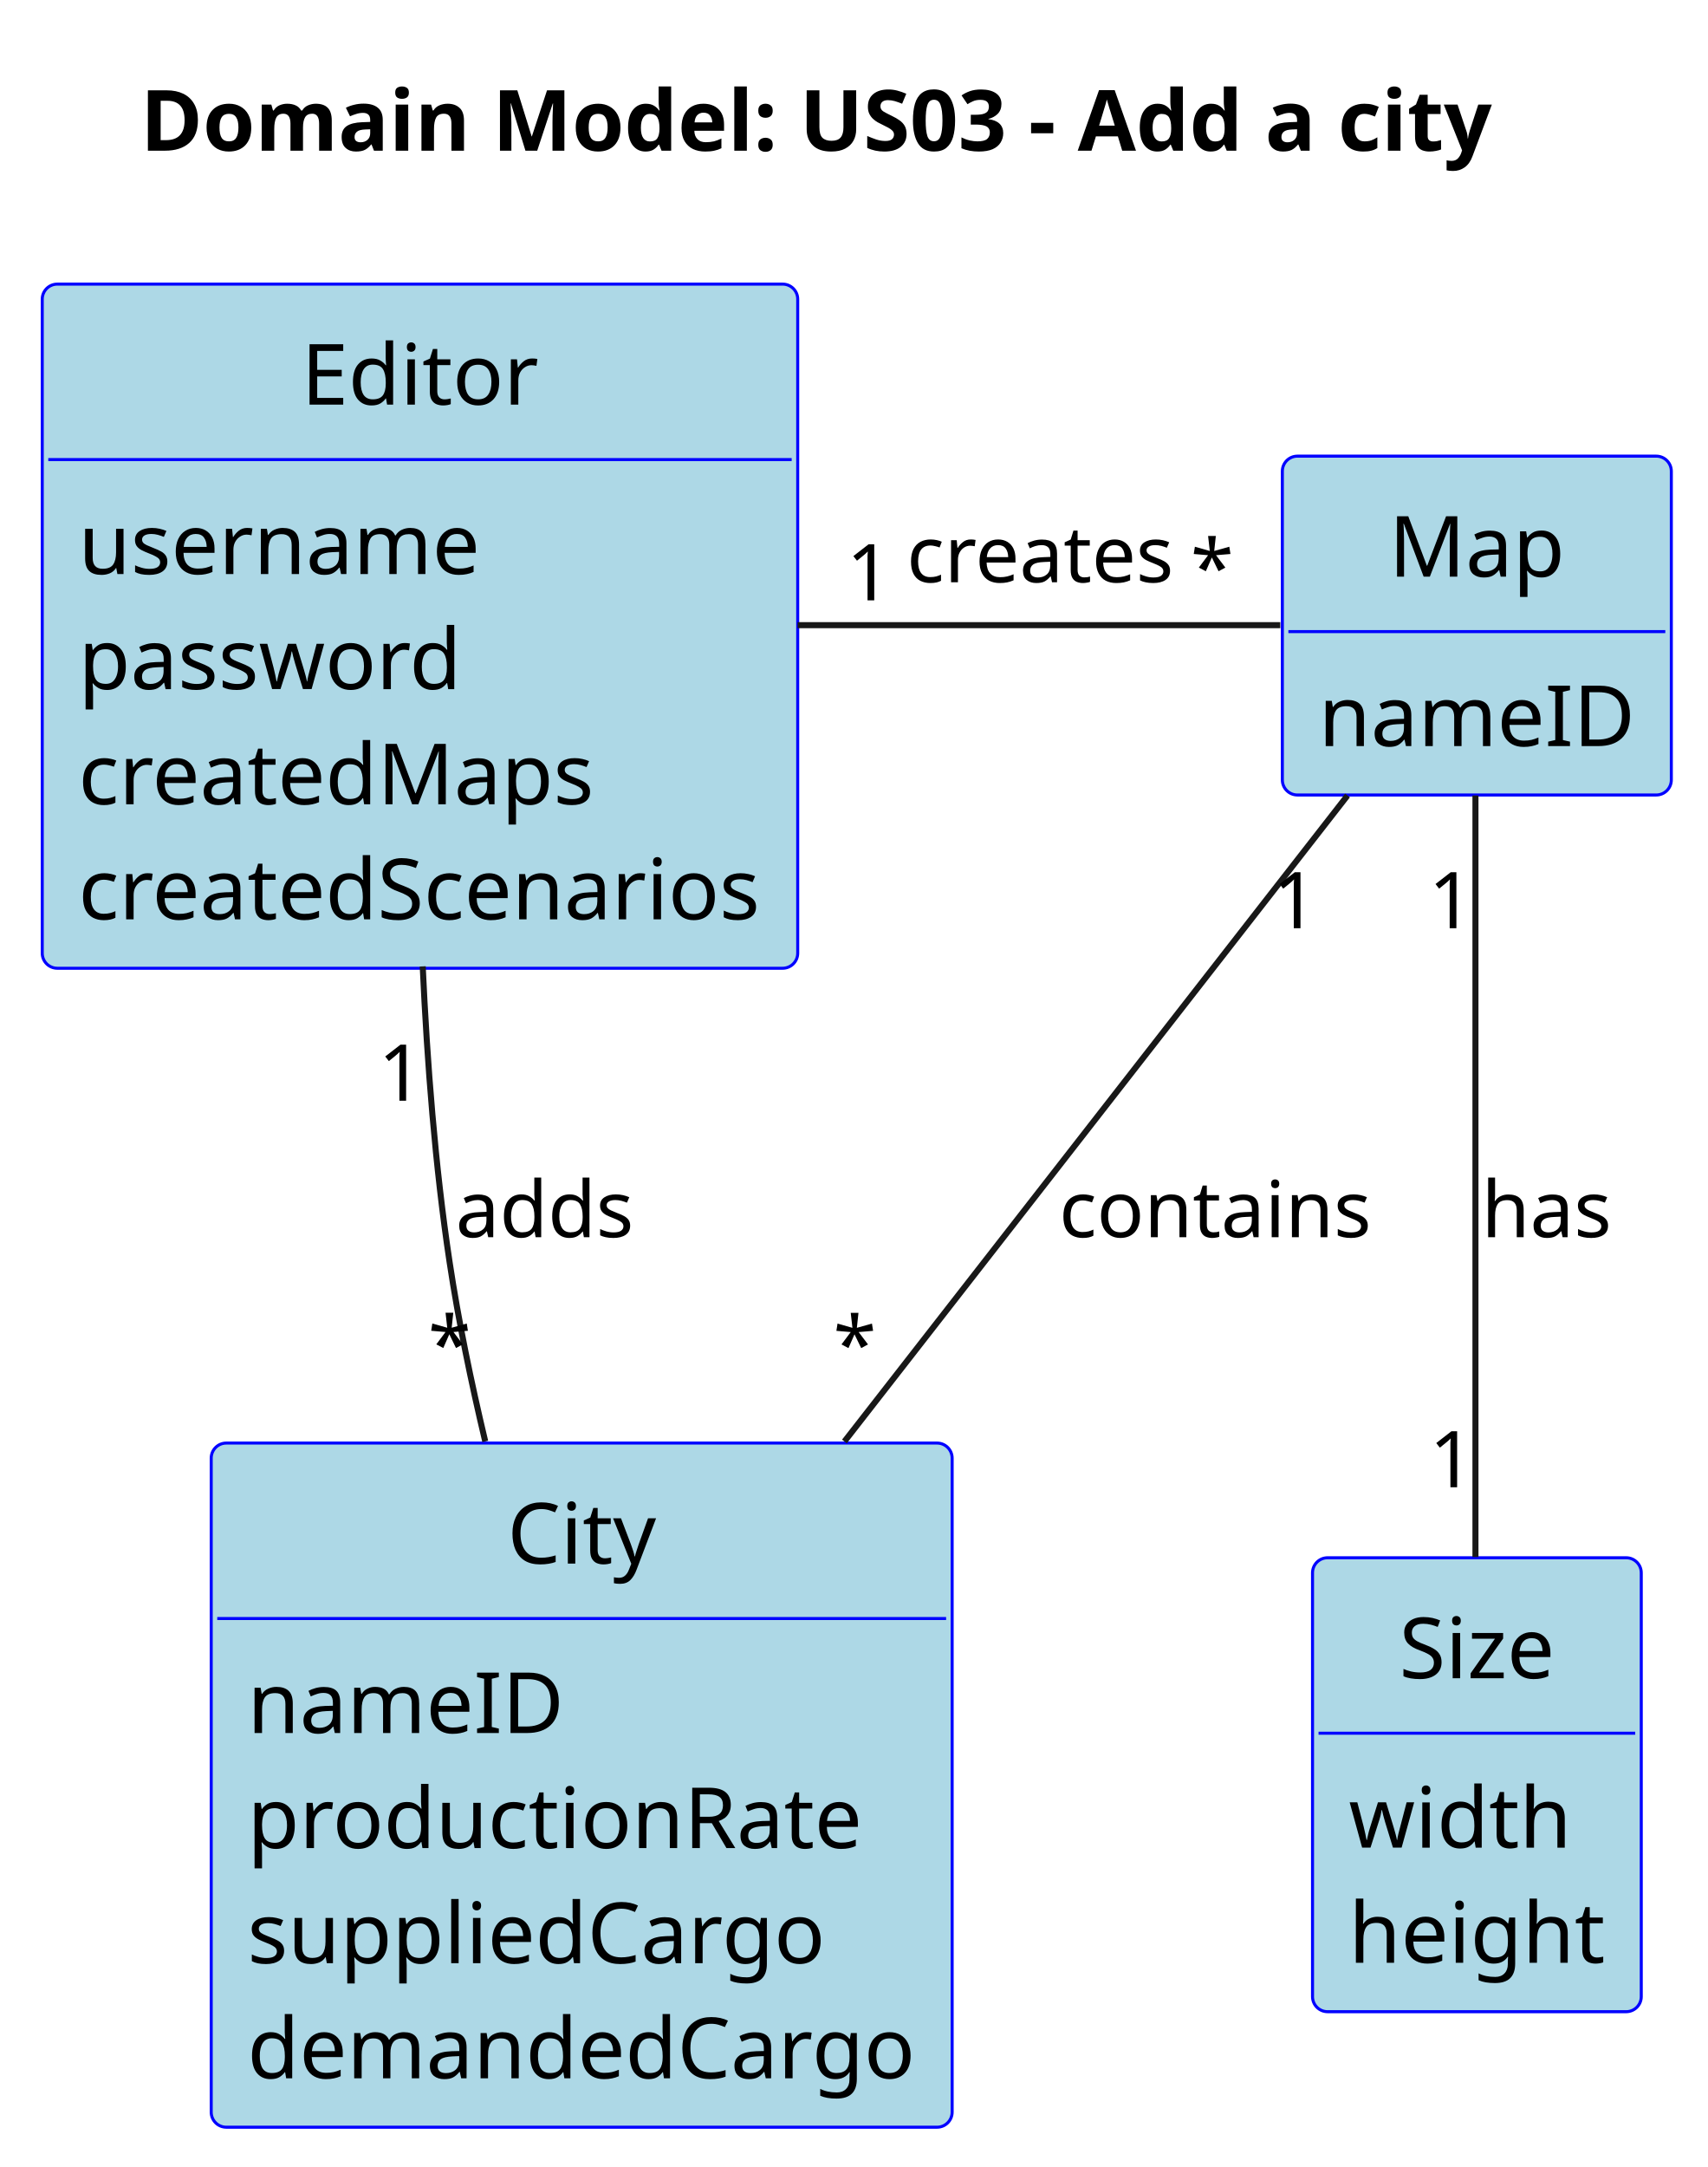
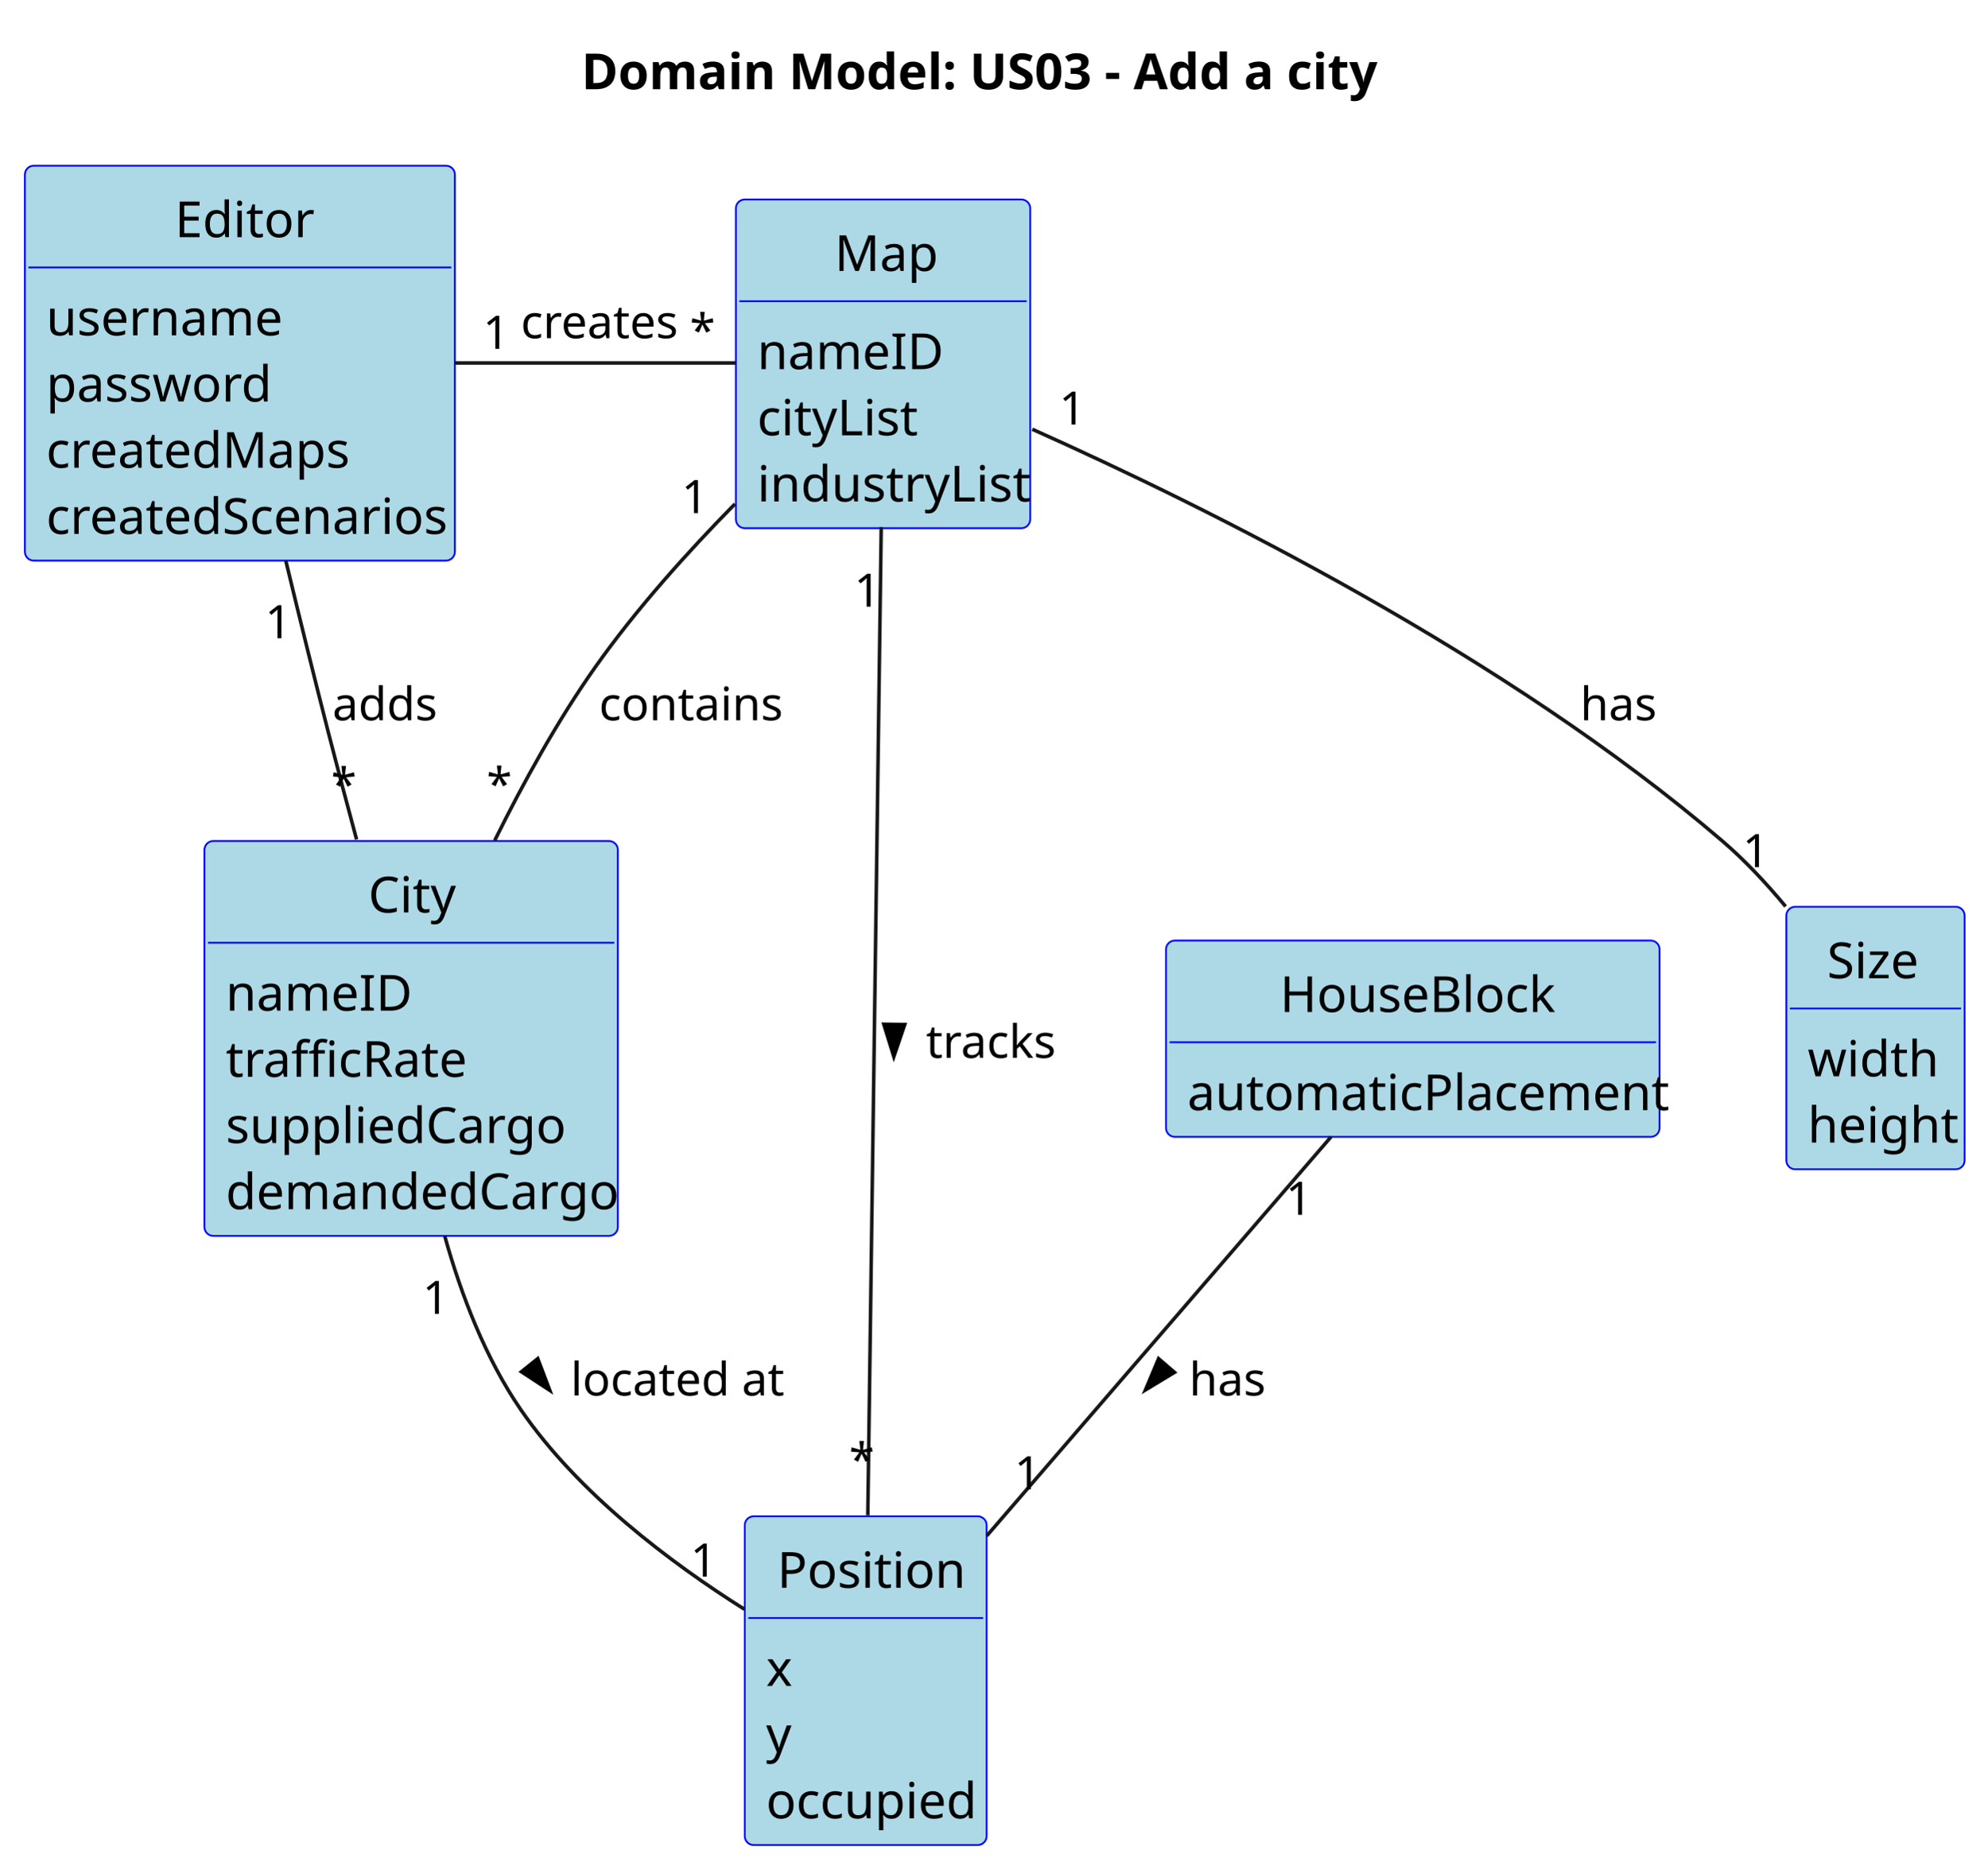
- <svg xmlns="http://www.w3.org/2000/svg" contentStyleType="text/css" height="359px" preserveAspectRatio="none" style="width:283px;height:359px;background:#FFFFFF;" version="1.1" viewBox="0 0 283 359" width="283px" zoomAndPan="magnify">
+ <svg xmlns="http://www.w3.org/2000/svg" contentStyleType="text/css" height="526px" preserveAspectRatio="none" style="width:559px;height:526px;background:#FFFFFF;" version="1.1" viewBox="0 0 559 526" width="559px" zoomAndPan="magnify">
  <defs />
  <g>
-     <text fill="#000000" font-family="sans-serif" font-size="14" font-weight="bold" lengthAdjust="spacing" textLength="223.467" x="23.245" y="24.966">Domain Model: US03 - Add a city</text>
+     <text fill="#000000" font-family="sans-serif" font-size="14" font-weight="bold" lengthAdjust="spacing" textLength="218.586" x="163.529" y="25.107">Domain Model: US03 - Add a city</text>
    <g id="elem_Editor">
-       <rect codeLine="17" fill="#ADD8E6" height="113.34" id="Editor" rx="2.5" ry="2.5" style="stroke:#0000FF;stroke-width:0.5;" width="125.19" x="7" y="47.068" />
-       <text fill="#000000" font-family="sans-serif" font-size="14" lengthAdjust="spacing" textLength="39.312" x="49.939" y="67.034">Editor</text>
-       <line style="stroke:#0000FF;stroke-width:0.5;" x1="8" x2="131.19" y1="76.136" y2="76.136" />
-       <text fill="#000000" font-family="sans-serif" font-size="14" lengthAdjust="spacing" textLength="66.528" x="13" y="95.102">username</text>
-       <text fill="#000000" font-family="sans-serif" font-size="14" lengthAdjust="spacing" textLength="63.742" x="13" y="114.17">password</text>
-       <text fill="#000000" font-family="sans-serif" font-size="14" lengthAdjust="spacing" textLength="85.68" x="13" y="133.238">createdMaps</text>
-       <text fill="#000000" font-family="sans-serif" font-size="14" lengthAdjust="spacing" textLength="113.19" x="13" y="152.305">createdScenarios</text>
+       <rect codeLine="17" fill="#ADD8E6" height="111.106" id="Editor" rx="2.5" ry="2.5" style="stroke:#0000FF;stroke-width:0.5;" width="120.951" x="7" y="46.621" />
+       <text fill="#000000" font-family="sans-serif" font-size="14" lengthAdjust="spacing" textLength="36.572" x="49.19" y="66.728">Editor</text>
+       <line style="stroke:#0000FF;stroke-width:0.5;" x1="8" x2="126.951" y1="75.242" y2="75.242" />
+       <text fill="#000000" font-family="sans-serif" font-size="14" lengthAdjust="spacing" textLength="62.255" x="13" y="94.35">username</text>
+       <text fill="#000000" font-family="sans-serif" font-size="14" lengthAdjust="spacing" textLength="59.917" x="13" y="112.971">password</text>
+       <text fill="#000000" font-family="sans-serif" font-size="14" lengthAdjust="spacing" textLength="80.931" x="13" y="131.592">createdMaps</text>
+       <text fill="#000000" font-family="sans-serif" font-size="14" lengthAdjust="spacing" textLength="108.951" x="13" y="150.213">createdScenarios</text>
    </g>
    <g id="elem_Map">
-       <rect codeLine="24" fill="#ADD8E6" height="56.136" id="Map" rx="2.5" ry="2.5" style="stroke:#0000FF;stroke-width:0.5;" width="64.458" x="212.5" y="75.568" />
-       <text fill="#000000" font-family="sans-serif" font-size="14" lengthAdjust="spacing" textLength="29.162" x="230.148" y="95.534">Map</text>
-       <line style="stroke:#0000FF;stroke-width:0.5;" x1="213.5" x2="275.958" y1="104.636" y2="104.636" />
-       <text fill="#000000" font-family="sans-serif" font-size="14" lengthAdjust="spacing" textLength="52.458" x="218.5" y="123.602">nameID</text>
+       <rect codeLine="24" fill="#ADD8E6" height="92.484" id="Map" rx="2.5" ry="2.5" style="stroke:#0000FF;stroke-width:0.5;" width="82.807" x="207" y="56.121" />
+       <text fill="#000000" font-family="sans-serif" font-size="14" lengthAdjust="spacing" textLength="27.234" x="234.786" y="76.228">Map</text>
+       <line style="stroke:#0000FF;stroke-width:0.5;" x1="208" x2="288.807" y1="84.742" y2="84.742" />
+       <text fill="#000000" font-family="sans-serif" font-size="14" lengthAdjust="spacing" textLength="49.02" x="213" y="103.85">nameID</text>
+       <text fill="#000000" font-family="sans-serif" font-size="14" lengthAdjust="spacing" textLength="42.786" x="213" y="122.471">cityList</text>
+       <text fill="#000000" font-family="sans-serif" font-size="14" lengthAdjust="spacing" textLength="70.807" x="213" y="141.092">industryList</text>
    </g>
    <g id="elem_Size">
-       <rect codeLine="28" fill="#ADD8E6" height="75.204" id="Size" rx="2.5" ry="2.5" style="stroke:#0000FF;stroke-width:0.5;" width="54.476" x="217.5" y="258.068" />
-       <text fill="#000000" font-family="sans-serif" font-size="14" lengthAdjust="spacing" textLength="25.774" x="231.851" y="278.034">Size</text>
-       <line style="stroke:#0000FF;stroke-width:0.5;" x1="218.5" x2="270.976" y1="287.136" y2="287.136" />
-       <text fill="#000000" font-family="sans-serif" font-size="14" lengthAdjust="spacing" textLength="36.932" x="223.5" y="306.102">width</text>
-       <text fill="#000000" font-family="sans-serif" font-size="14" lengthAdjust="spacing" textLength="42.476" x="223.5" y="325.17">height</text>
+       <rect codeLine="30" fill="#ADD8E6" height="73.863" id="Size" rx="2.5" ry="2.5" style="stroke:#0000FF;stroke-width:0.5;" width="50.145" x="502.5" y="255.121" />
+       <text fill="#000000" font-family="sans-serif" font-size="14" lengthAdjust="spacing" textLength="27.234" x="513.955" y="275.228">Size</text>
+       <line style="stroke:#0000FF;stroke-width:0.5;" x1="503.5" x2="551.644" y1="283.742" y2="283.742" />
+       <text fill="#000000" font-family="sans-serif" font-size="14" lengthAdjust="spacing" textLength="32.683" x="508.5" y="302.85">width</text>
+       <text fill="#000000" font-family="sans-serif" font-size="14" lengthAdjust="spacing" textLength="38.145" x="508.5" y="321.471">height</text>
    </g>
    <g id="elem_City">
-       <rect codeLine="33" fill="#ADD8E6" height="113.34" id="City" rx="2.5" ry="2.5" style="stroke:#0000FF;stroke-width:0.5;" width="122.782" x="35" y="239.068" />
-       <text fill="#000000" font-family="sans-serif" font-size="14" lengthAdjust="spacing" textLength="24.654" x="84.064" y="259.034">City</text>
-       <line style="stroke:#0000FF;stroke-width:0.5;" x1="36" x2="156.782" y1="268.136" y2="268.136" />
-       <text fill="#000000" font-family="sans-serif" font-size="14" lengthAdjust="spacing" textLength="52.458" x="41" y="287.102">nameID</text>
-       <text fill="#000000" font-family="sans-serif" font-size="14" lengthAdjust="spacing" textLength="102.144" x="41" y="306.17">productionRate</text>
-       <text fill="#000000" font-family="sans-serif" font-size="14" lengthAdjust="spacing" textLength="95.872" x="41" y="325.238">suppliedCargo</text>
-       <text fill="#000000" font-family="sans-serif" font-size="14" lengthAdjust="spacing" textLength="110.782" x="41" y="344.305">demandedCargo</text>
+       <rect codeLine="35" fill="#ADD8E6" height="111.106" id="City" rx="2.5" ry="2.5" style="stroke:#0000FF;stroke-width:0.5;" width="116.296" x="57.5" y="236.621" />
+       <text fill="#000000" font-family="sans-serif" font-size="14" lengthAdjust="spacing" textLength="24.11" x="103.593" y="256.728">City</text>
+       <line style="stroke:#0000FF;stroke-width:0.5;" x1="58.5" x2="172.796" y1="265.242" y2="265.242" />
+       <text fill="#000000" font-family="sans-serif" font-size="14" lengthAdjust="spacing" textLength="49.02" x="63.5" y="284.35">nameID</text>
+       <text fill="#000000" font-family="sans-serif" font-size="14" lengthAdjust="spacing" textLength="63.8" x="63.5" y="302.971">trafficRate</text>
+       <text fill="#000000" font-family="sans-serif" font-size="14" lengthAdjust="spacing" textLength="90.282" x="63.5" y="321.592">suppliedCargo</text>
+       <text fill="#000000" font-family="sans-serif" font-size="14" lengthAdjust="spacing" textLength="104.296" x="63.5" y="340.213">demandedCargo</text>
+     </g>
+     <g id="elem_HouseBlock">
+       <rect codeLine="42" fill="#ADD8E6" height="55.242" id="HouseBlock" rx="2.5" ry="2.5" style="stroke:#0000FF;stroke-width:0.5;" width="138.841" x="328" y="264.621" />
+       <text fill="#000000" font-family="sans-serif" font-size="14" lengthAdjust="spacing" textLength="74.703" x="360.069" y="284.728">HouseBlock</text>
+       <line style="stroke:#0000FF;stroke-width:0.5;" x1="329" x2="465.841" y1="293.242" y2="293.242" />
+       <text fill="#000000" font-family="sans-serif" font-size="14" lengthAdjust="spacing" textLength="126.841" x="334" y="312.35">automaticPlacement</text>
+     </g>
+     <g id="elem_Position">
+       <rect codeLine="46" fill="#ADD8E6" height="92.484" id="Position" rx="2.5" ry="2.5" style="stroke:#0000FF;stroke-width:0.5;" width="68.041" x="209.5" y="426.621" />
+       <text fill="#000000" font-family="sans-serif" font-size="14" lengthAdjust="spacing" textLength="49.807" x="218.617" y="446.728">Position</text>
+       <line style="stroke:#0000FF;stroke-width:0.5;" x1="210.5" x2="276.541" y1="455.242" y2="455.242" />
+       <text fill="#000000" font-family="sans-serif" font-size="14" lengthAdjust="spacing" textLength="7" x="215.5" y="474.35">x</text>
+       <text fill="#000000" font-family="sans-serif" font-size="14" lengthAdjust="spacing" textLength="7" x="215.5" y="492.971">y</text>
+       <text fill="#000000" font-family="sans-serif" font-size="14" lengthAdjust="spacing" textLength="56.041" x="215.5" y="511.592">occupied</text>
    </g>
    <g id="link_Map_City">
-       <path codeLine="46" d="M223.3,131.788 C201.63,159.598 167.38,203.568 139.93,238.808 " fill="none" id="Map-City" style="stroke:#181818;stroke-width:1.0;" />
-       <text fill="#000000" font-family="sans-serif" font-size="13" lengthAdjust="spacing" textLength="51.74" x="175.5" y="204.965">contains</text>
-       <text fill="#000000" font-family="sans-serif" font-size="13" lengthAdjust="spacing" textLength="7.436" x="210.894" y="153.78">1</text>
-       <text fill="#000000" font-family="sans-serif" font-size="13" lengthAdjust="spacing" textLength="7.163" x="138.071" y="227.367">*</text>
+       <path codeLine="58" d="M206.73,141.791 C193.25,155.491 178.87,171.521 167.5,187.621 C156.89,202.651 147.22,220.161 139.17,236.451 " fill="none" id="Map-City" style="stroke:#181818;stroke-width:1.0;" />
+       <text fill="#000000" font-family="sans-serif" font-size="13" lengthAdjust="spacing" textLength="48.42" x="168.5" y="202.649">contains</text>
+       <text fill="#000000" font-family="sans-serif" font-size="13" lengthAdjust="spacing" textLength="7.23" x="191.704" y="144.354">1</text>
+       <text fill="#000000" font-family="sans-serif" font-size="13" lengthAdjust="spacing" textLength="5.059" x="136.867" y="225.269">*</text>
    </g>
    <g id="link_Editor_City">
-       <path codeLine="48" d="M70.05,160.098 C70.78,175.978 72.11,193.268 74.5,209.068 C75.96,218.768 78.07,228.958 80.41,238.798 " fill="none" id="Editor-City" style="stroke:#181818;stroke-width:1.0;" />
-       <text fill="#000000" font-family="sans-serif" font-size="13" lengthAdjust="spacing" textLength="29.51" x="75.5" y="204.965">adds</text>
-       <text fill="#000000" font-family="sans-serif" font-size="13" lengthAdjust="spacing" textLength="7.436" x="62.688" y="182.35">1</text>
-       <text fill="#000000" font-family="sans-serif" font-size="13" lengthAdjust="spacing" textLength="7.163" x="70.924" y="227.356">*</text>
+       <path codeLine="60" d="M80.38,157.711 C84.19,173.521 88.43,190.771 92.5,206.621 C94.96,216.191 97.65,226.351 100.3,236.181 " fill="none" id="Editor-City" style="stroke:#181818;stroke-width:1.0;" />
+       <text fill="#000000" font-family="sans-serif" font-size="13" lengthAdjust="spacing" textLength="28.19" x="93.5" y="202.649">adds</text>
+       <text fill="#000000" font-family="sans-serif" font-size="13" lengthAdjust="spacing" textLength="7.23" x="74.54" y="179.562">1</text>
+       <text fill="#000000" font-family="sans-serif" font-size="13" lengthAdjust="spacing" textLength="5.059" x="93.128" y="225.367">*</text>
    </g>
    <g id="link_Editor_Map">
-       <path codeLine="49" d="M132.18,103.568 C159.25,103.568 189.78,103.568 212.16,103.568 " fill="none" id="Editor-Map" style="stroke:#181818;stroke-width:1.0;" />
-       <text fill="#000000" font-family="sans-serif" font-size="13" lengthAdjust="spacing" textLength="44.486" x="150.25" y="96.465">creates</text>
-       <text fill="#000000" font-family="sans-serif" font-size="13" lengthAdjust="spacing" textLength="7.436" x="140.261" y="99.451">1</text>
-       <text fill="#000000" font-family="sans-serif" font-size="13" lengthAdjust="spacing" textLength="7.163" x="197.288" y="98.668">*</text>
+       <path codeLine="61" d="M128.02,102.121 C153.92,102.121 183.51,102.121 206.88,102.121 " fill="none" id="Editor-Map" style="stroke:#181818;stroke-width:1.0;" />
+       <text fill="#000000" font-family="sans-serif" font-size="13" lengthAdjust="spacing" textLength="42.631" x="146.5" y="95.149">creates</text>
+       <text fill="#000000" font-family="sans-serif" font-size="13" lengthAdjust="spacing" textLength="7.23" x="135.839" y="98.125">1</text>
+       <text fill="#000000" font-family="sans-serif" font-size="13" lengthAdjust="spacing" textLength="5.059" x="194.044" y="97.618">*</text>
    </g>
    <g id="link_Map_Size">
-       <path codeLine="51" d="M244.5,131.788 C244.5,164.938 244.5,221.038 244.5,257.948 " fill="none" id="Map-Size" style="stroke:#181818;stroke-width:1.0;" />
-       <text fill="#000000" font-family="sans-serif" font-size="13" lengthAdjust="spacing" textLength="21.554" x="245.5" y="204.965">has</text>
-       <text fill="#000000" font-family="sans-serif" font-size="13" lengthAdjust="spacing" textLength="7.436" x="236.732" y="153.78">1</text>
-       <text fill="#000000" font-family="sans-serif" font-size="13" lengthAdjust="spacing" textLength="7.436" x="236.851" y="246.388">1</text>
+       <path codeLine="63" d="M290.38,120.761 C340.11,143.001 423.93,184.681 484.5,236.621 C490.81,242.031 496.85,248.491 502.29,255.031 " fill="none" id="Map-Size" style="stroke:#181818;stroke-width:1.0;" />
+       <text fill="#000000" font-family="sans-serif" font-size="13" lengthAdjust="spacing" textLength="20.96" x="444.5" y="202.649">has</text>
+       <text fill="#000000" font-family="sans-serif" font-size="13" lengthAdjust="spacing" textLength="7.23" x="297.931" y="119.453">1</text>
+       <text fill="#000000" font-family="sans-serif" font-size="13" lengthAdjust="spacing" textLength="7.23" x="490.184" y="243.977">1</text>
+     </g>
+     <g id="link_Map_Position">
+       <path codeLine="65" d="M247.89,148.311 C246.93,219.131 245.08,355.481 244.11,426.351 " fill="none" id="Map-Position" style="stroke:#181818;stroke-width:1.0;" />
+       <polygon fill="#000000" points="251.432,297.266,254.494,288.262,248.616,288.182,251.432,297.266" style="stroke:#000000;stroke-width:1.0;" />
+       <text fill="#000000" font-family="sans-serif" font-size="13" lengthAdjust="spacing" textLength="34.671" x="260.5" y="297.649">tracks</text>
+       <text fill="#000000" font-family="sans-serif" font-size="13" lengthAdjust="spacing" textLength="7.23" x="240.293" y="170.699">1</text>
+       <text fill="#000000" font-family="sans-serif" font-size="13" lengthAdjust="spacing" textLength="5.059" x="238.834" y="415.321">*</text>
+     </g>
+     <g id="link_HouseBlock_Position">
+       <path codeLine="66" d="M374.44,319.841 C348.77,349.601 307.01,398.001 277.57,432.131 " fill="none" id="HouseBlock-Position" style="stroke:#181818;stroke-width:1.0;" />
+       <polygon fill="#000000" points="322.234,391.053,330.368,386.123,325.917,382.284,322.234,391.053" style="stroke:#000000;stroke-width:1.0;" />
+       <text fill="#000000" font-family="sans-serif" font-size="13" lengthAdjust="spacing" textLength="20.96" x="334.5" y="392.649">has</text>
+       <text fill="#000000" font-family="sans-serif" font-size="13" lengthAdjust="spacing" textLength="7.23" x="361.673" y="341.798">1</text>
+       <text fill="#000000" font-family="sans-serif" font-size="13" lengthAdjust="spacing" textLength="7.23" x="285.338" y="419.035">1</text>
+     </g>
+     <g id="link_City_Position">
+       <path codeLine="67" d="M125.11,347.811 C129.76,364.461 136.57,382.161 146.5,396.621 C162.65,420.131 188.47,439.581 209.41,452.781 " fill="none" id="City-Position" style="stroke:#181818;stroke-width:1.0;" />
+       <polygon fill="#000000" points="154.631,391.165,151.259,382.272,146.676,385.953,154.631,391.165" style="stroke:#000000;stroke-width:1.0;" />
+       <text fill="#000000" font-family="sans-serif" font-size="13" lengthAdjust="spacing" textLength="56.373" x="160.5" y="392.649">located at</text>
+       <text fill="#000000" font-family="sans-serif" font-size="13" lengthAdjust="spacing" textLength="7.23" x="118.851" y="369.674">1</text>
+       <text fill="#000000" font-family="sans-serif" font-size="13" lengthAdjust="spacing" textLength="7.23" x="194.208" y="443.589">1</text>
    </g>
  </g>
</svg>
